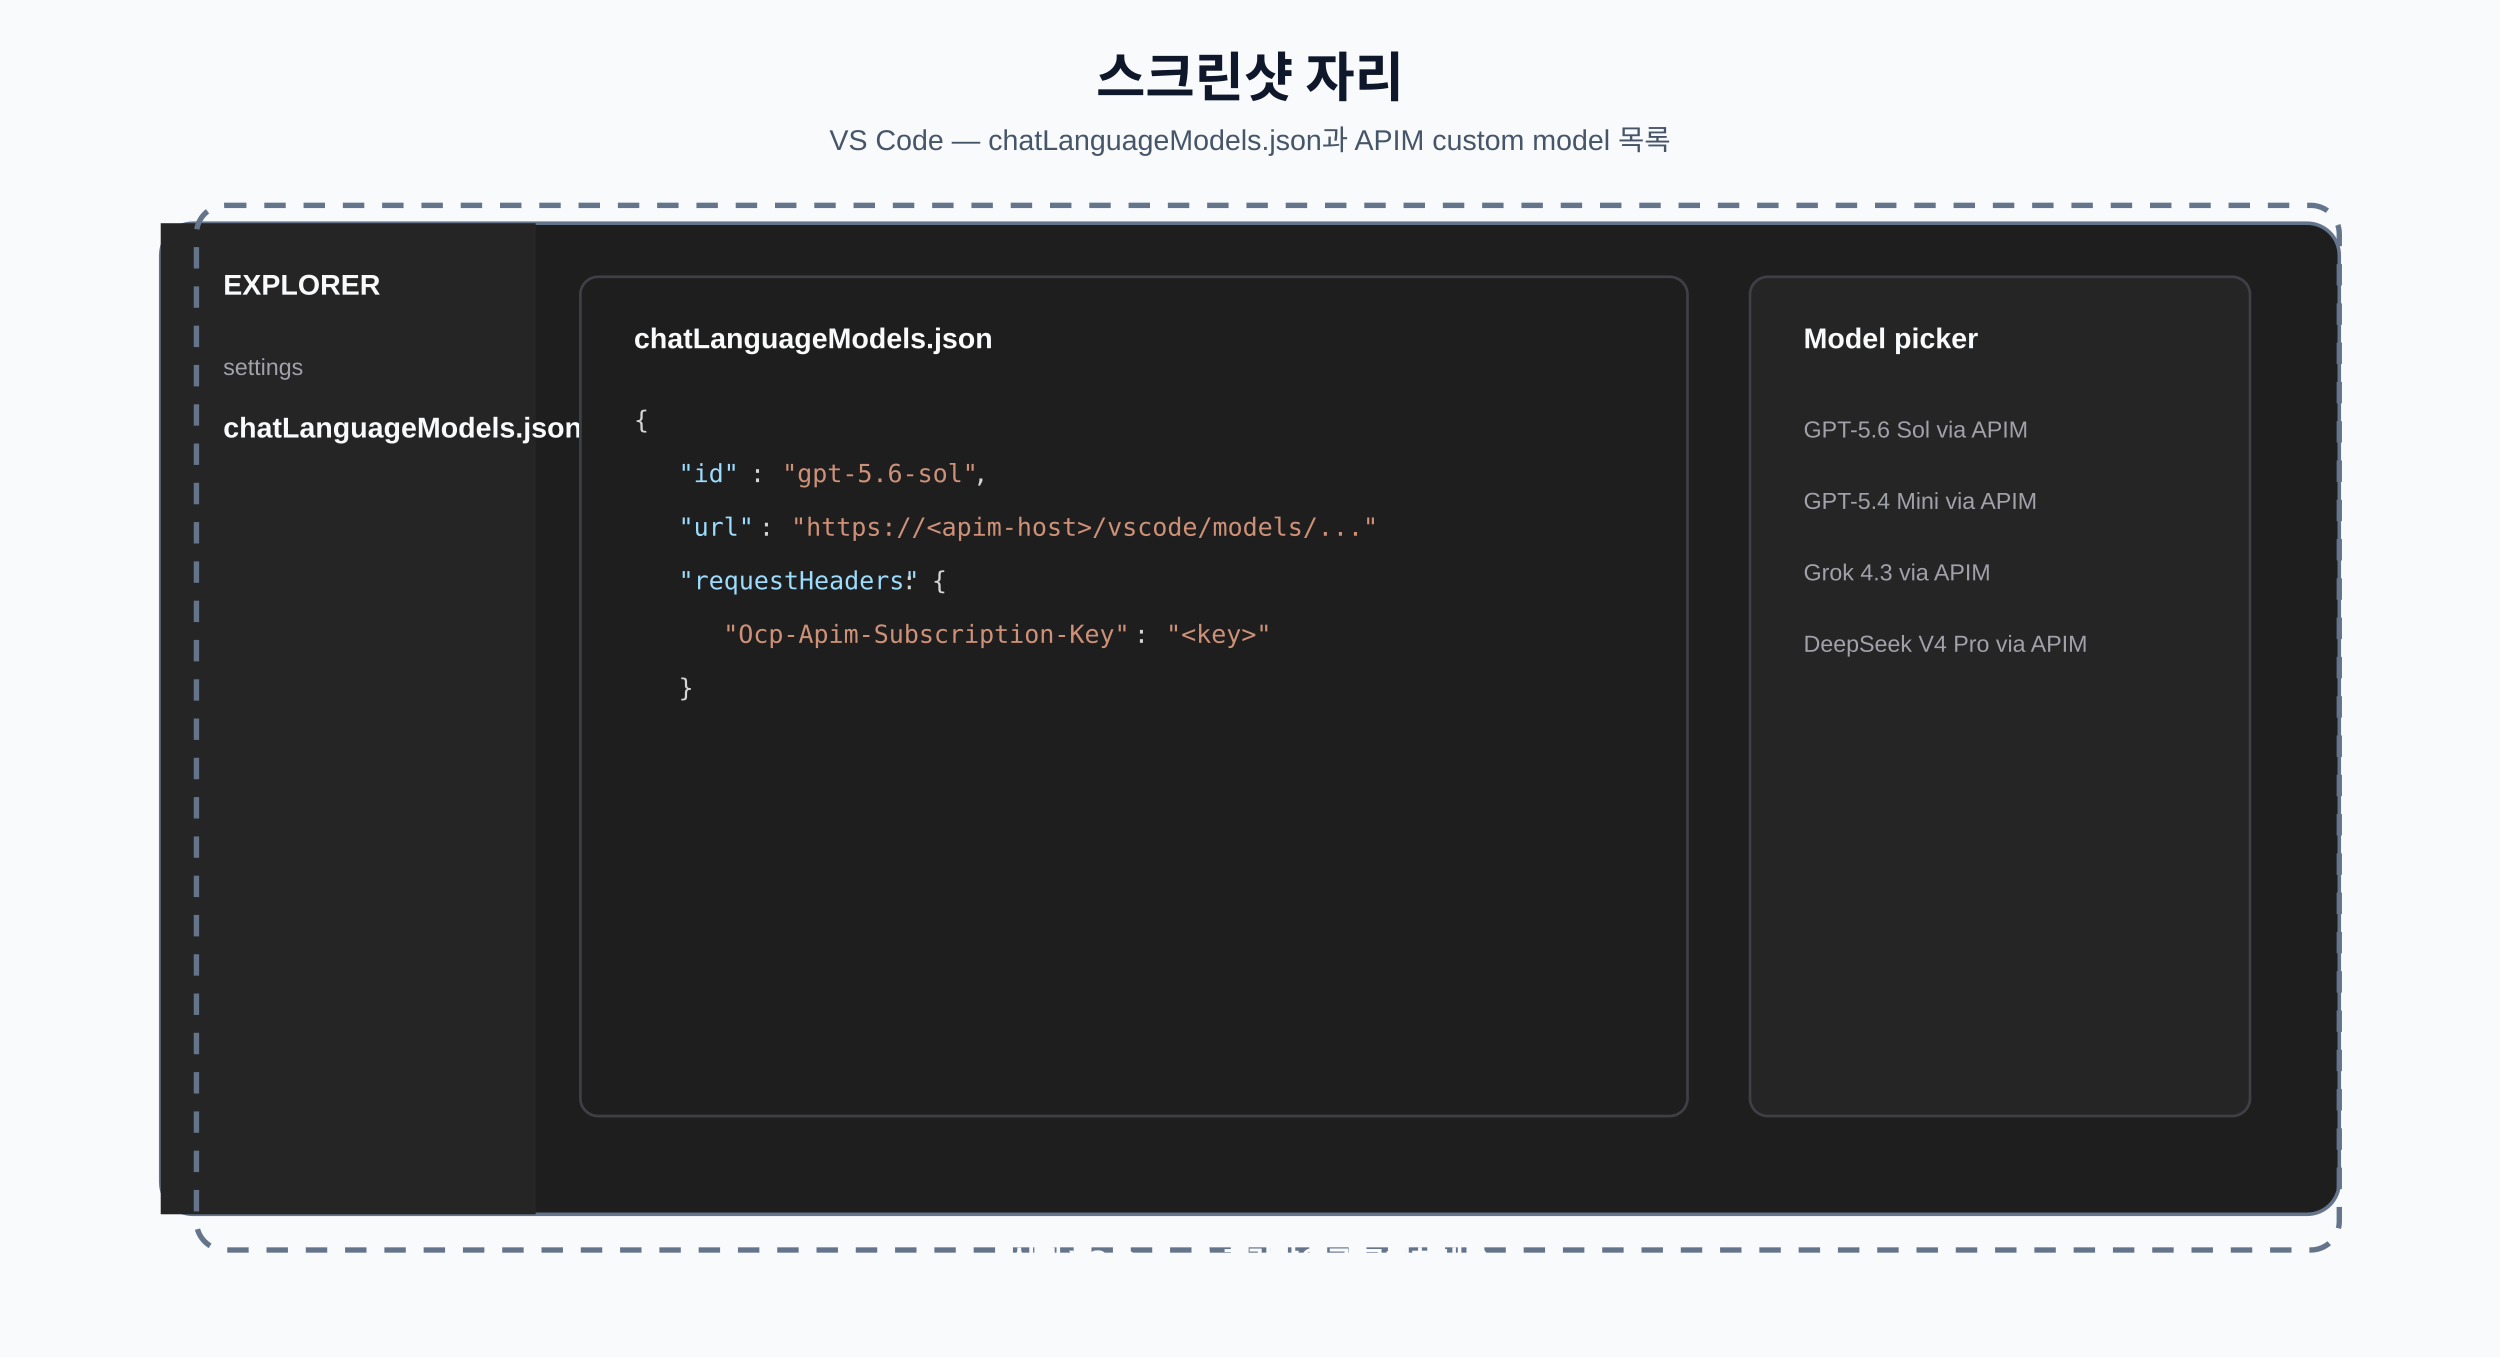
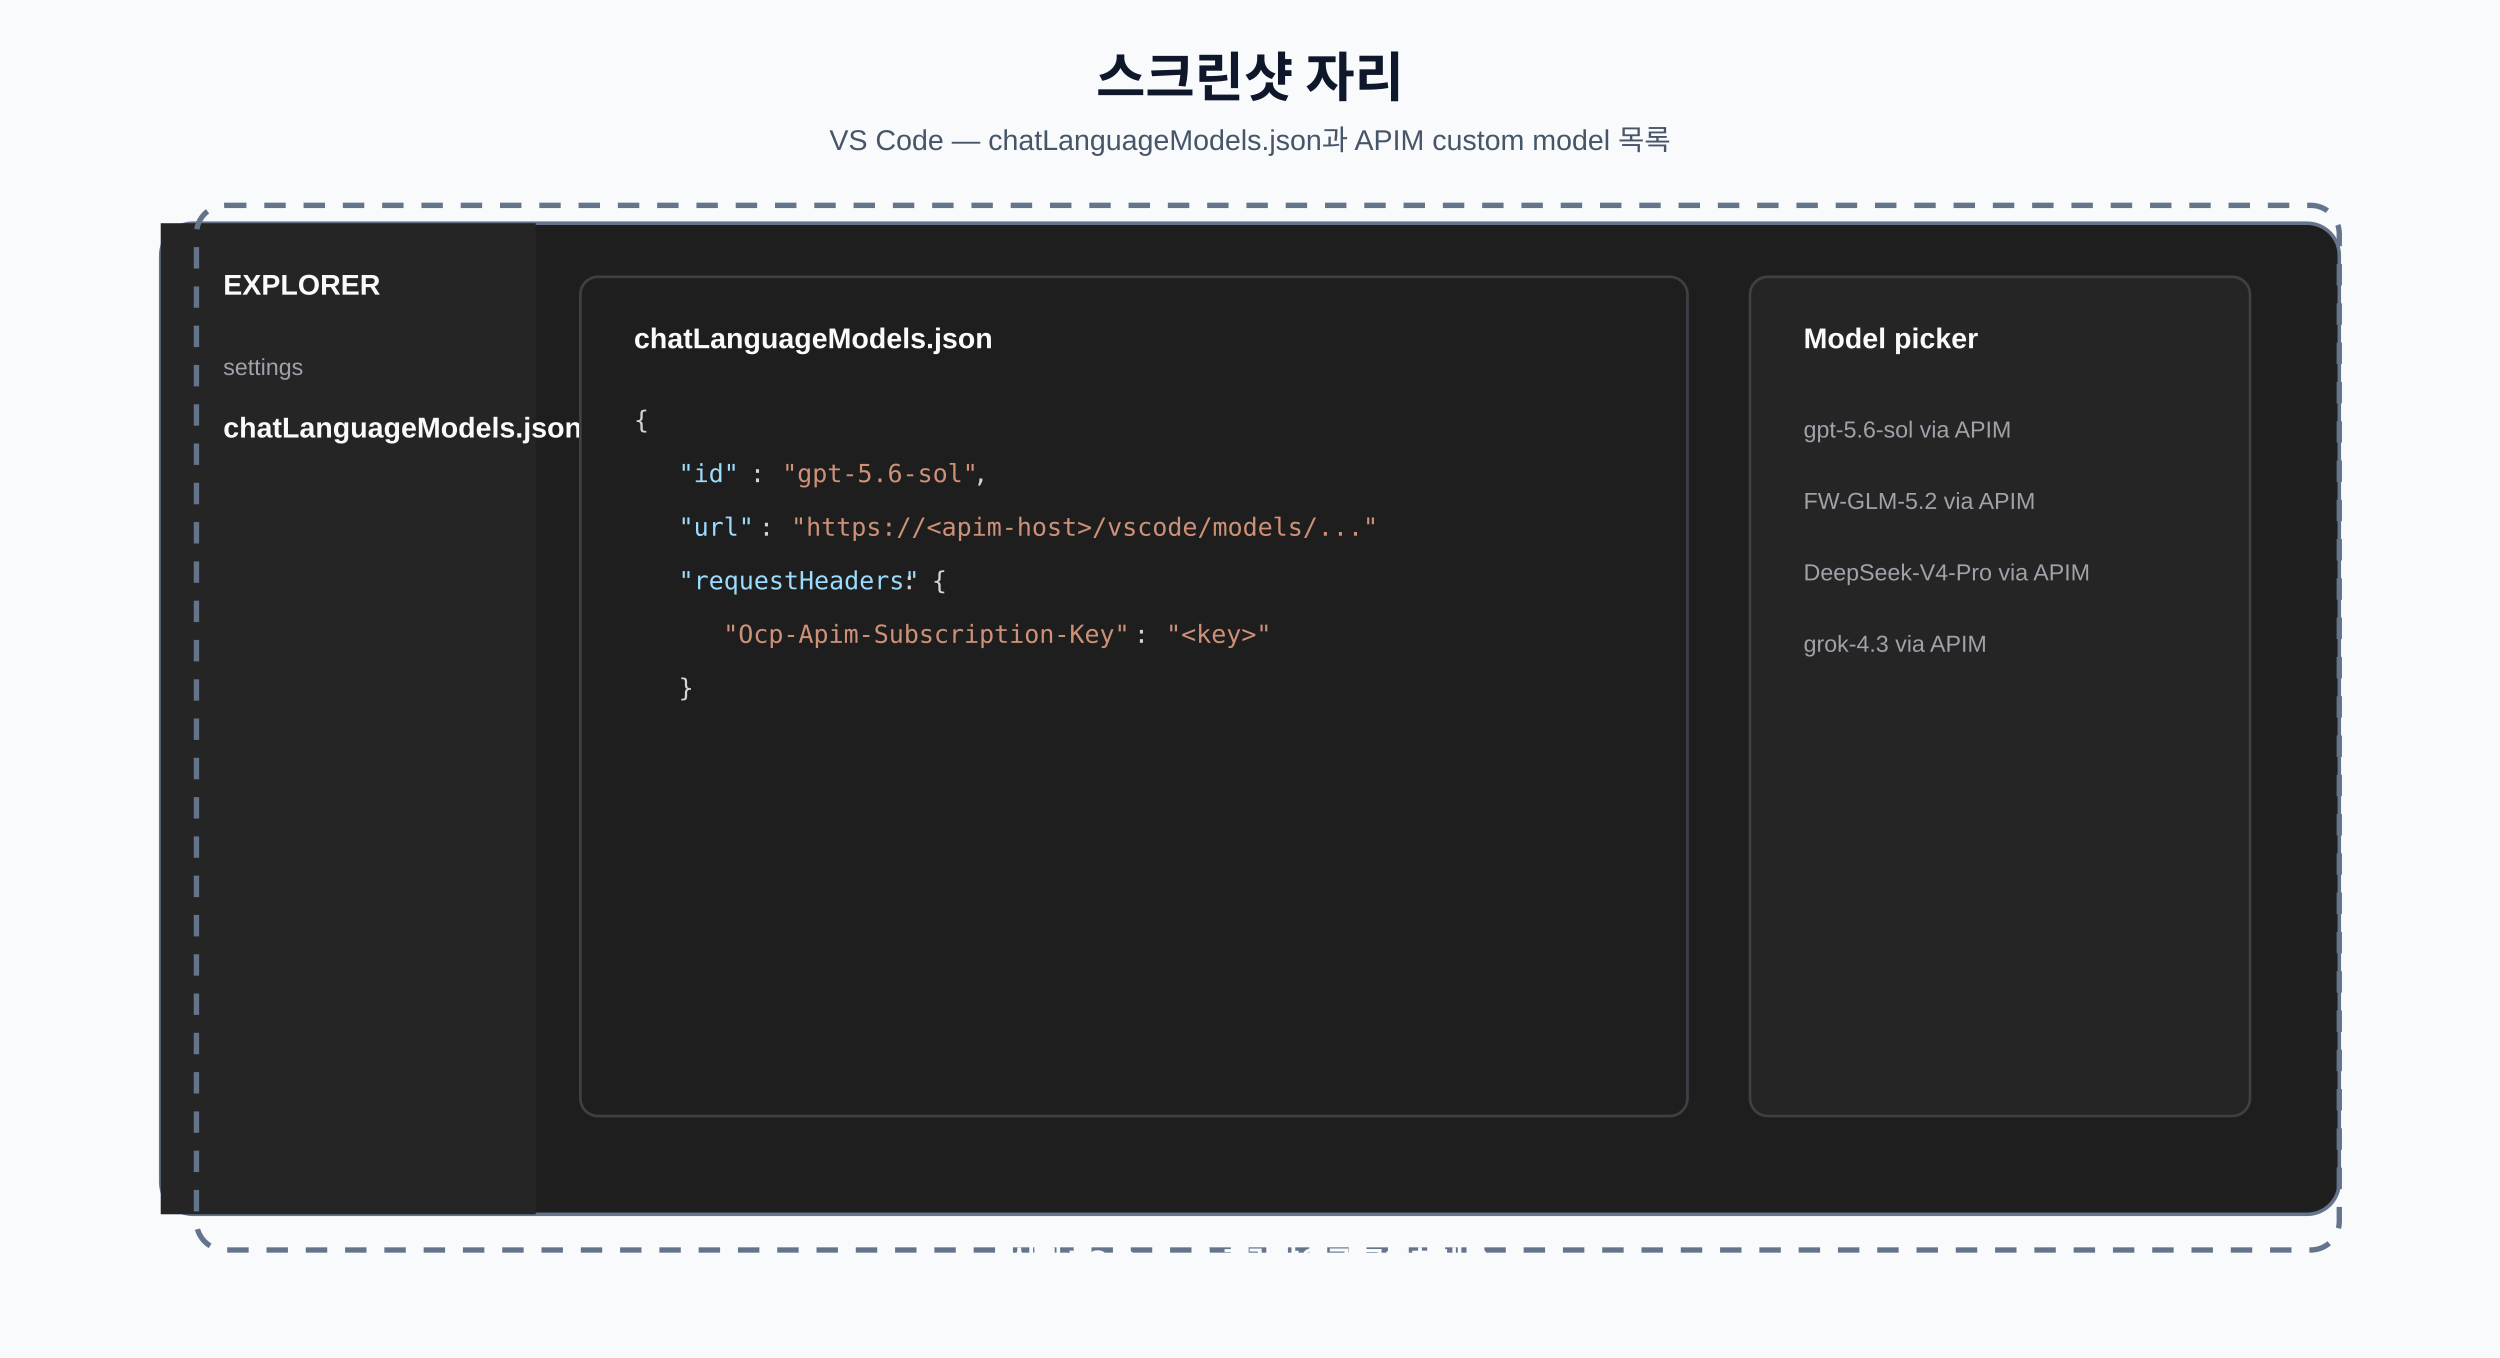
<svg xmlns="http://www.w3.org/2000/svg" width="1400" height="760" viewBox="0 0 1400 760" role="img" aria-labelledby="title desc">
  <defs>
    <style>
      .bg { fill: #f8fafc; }
      .frame { fill: #1e1e1e; stroke: #64748b; stroke-width: 2; rx: 18; }
      .side { fill: #252526; }
      .editor { fill: #1e1e1e; stroke: #3f3f46; stroke-width: 1.5; rx: 10; }
      .panel { fill: #252526; stroke: #3f3f46; stroke-width: 1.5; rx: 10; }
      .dash { fill: none; stroke: #64748b; stroke-width: 3; stroke-dasharray: 12 10; rx: 16; }
      .title { font: 700 30px Segoe UI, Arial, sans-serif; fill: #0f172a; text-anchor: middle; }
      .subtitle { font: 400 16px Segoe UI, Arial, sans-serif; fill: #475569; text-anchor: middle; }
      .white { font: 700 16px Segoe UI, Arial, sans-serif; fill: #f8fafc; }
      .code { font: 400 14px Consolas, monospace; fill: #d4d4d4; }
      .key { fill: #9cdcfe; }
      .str { fill: #ce9178; }
      .muted { font: 400 13px Segoe UI, Arial, sans-serif; fill: #a1a1aa; }
      .center { text-anchor: middle; dominant-baseline: middle; }
    </style>
  </defs>
  <rect class="bg" width="1400" height="760" />
  <text class="title" x="700" y="54">스크린샷 자리</text>
  <text class="subtitle" x="700" y="84">VS Code — chatLanguageModels.json과 APIM custom model 목록</text>
  <rect class="frame" x="90" y="125" width="1220" height="555" />
  <rect class="side" x="90" y="125" width="210" height="555" />
  <text class="white" x="125" y="165">EXPLORER</text>
  <text class="muted" x="125" y="210">settings</text>
  <text class="white" x="125" y="245">chatLanguageModels.json</text>
  <rect class="editor" x="325" y="155" width="620" height="470" />
  <text class="white" x="355" y="195">chatLanguageModels.json</text>
  <text class="code" x="355" y="240">{</text>
  <text class="code key" x="380" y="270">"id"</text>
  <text class="code" x="420" y="270">: </text>
  <text class="code str" x="438" y="270">"gpt-5.6-sol"</text>
  <text class="code" x="545" y="270">,</text>
  <text class="code key" x="380" y="300">"url"</text>
  <text class="code" x="425" y="300">: </text>
  <text class="code str" x="443" y="300">"https://&lt;apim-host&gt;/vscode/models/..."</text>
  <text class="code key" x="380" y="330">"requestHeaders"</text>
  <text class="code" x="505" y="330">: {</text>
  <text class="code str" x="405" y="360">"Ocp-Apim-Subscription-Key"</text>
  <text class="code" x="635" y="360">: </text>
  <text class="code str" x="653" y="360">"&lt;key&gt;"</text>
  <text class="code" x="380" y="390">}</text>
  <rect class="panel" x="980" y="155" width="280" height="470" />
  <text class="white" x="1010" y="195">Model picker</text>
-   <text class="muted" x="1010" y="245">GPT-5.6 Sol via APIM</text>
-   <text class="muted" x="1010" y="285">GPT-5.4 Mini via APIM</text>
-   <text class="muted" x="1010" y="325">Grok 4.3 via APIM</text>
-   <text class="muted" x="1010" y="365">DeepSeek V4 Pro via APIM</text>
+   <text class="muted" x="1010" y="245">gpt-5.6-sol via APIM</text>
+   <text class="muted" x="1010" y="285">FW-GLM-5.2 via APIM</text>
+   <text class="muted" x="1010" y="325">DeepSeek-V4-Pro via APIM</text>
+   <text class="muted" x="1010" y="365">grok-4.3 via APIM</text>
  <rect class="dash" x="110" y="115" width="1200" height="585" />
  <text class="white center" x="700" y="706">실제 VS Code 스크린샷으로 교체하세요</text>
</svg>
